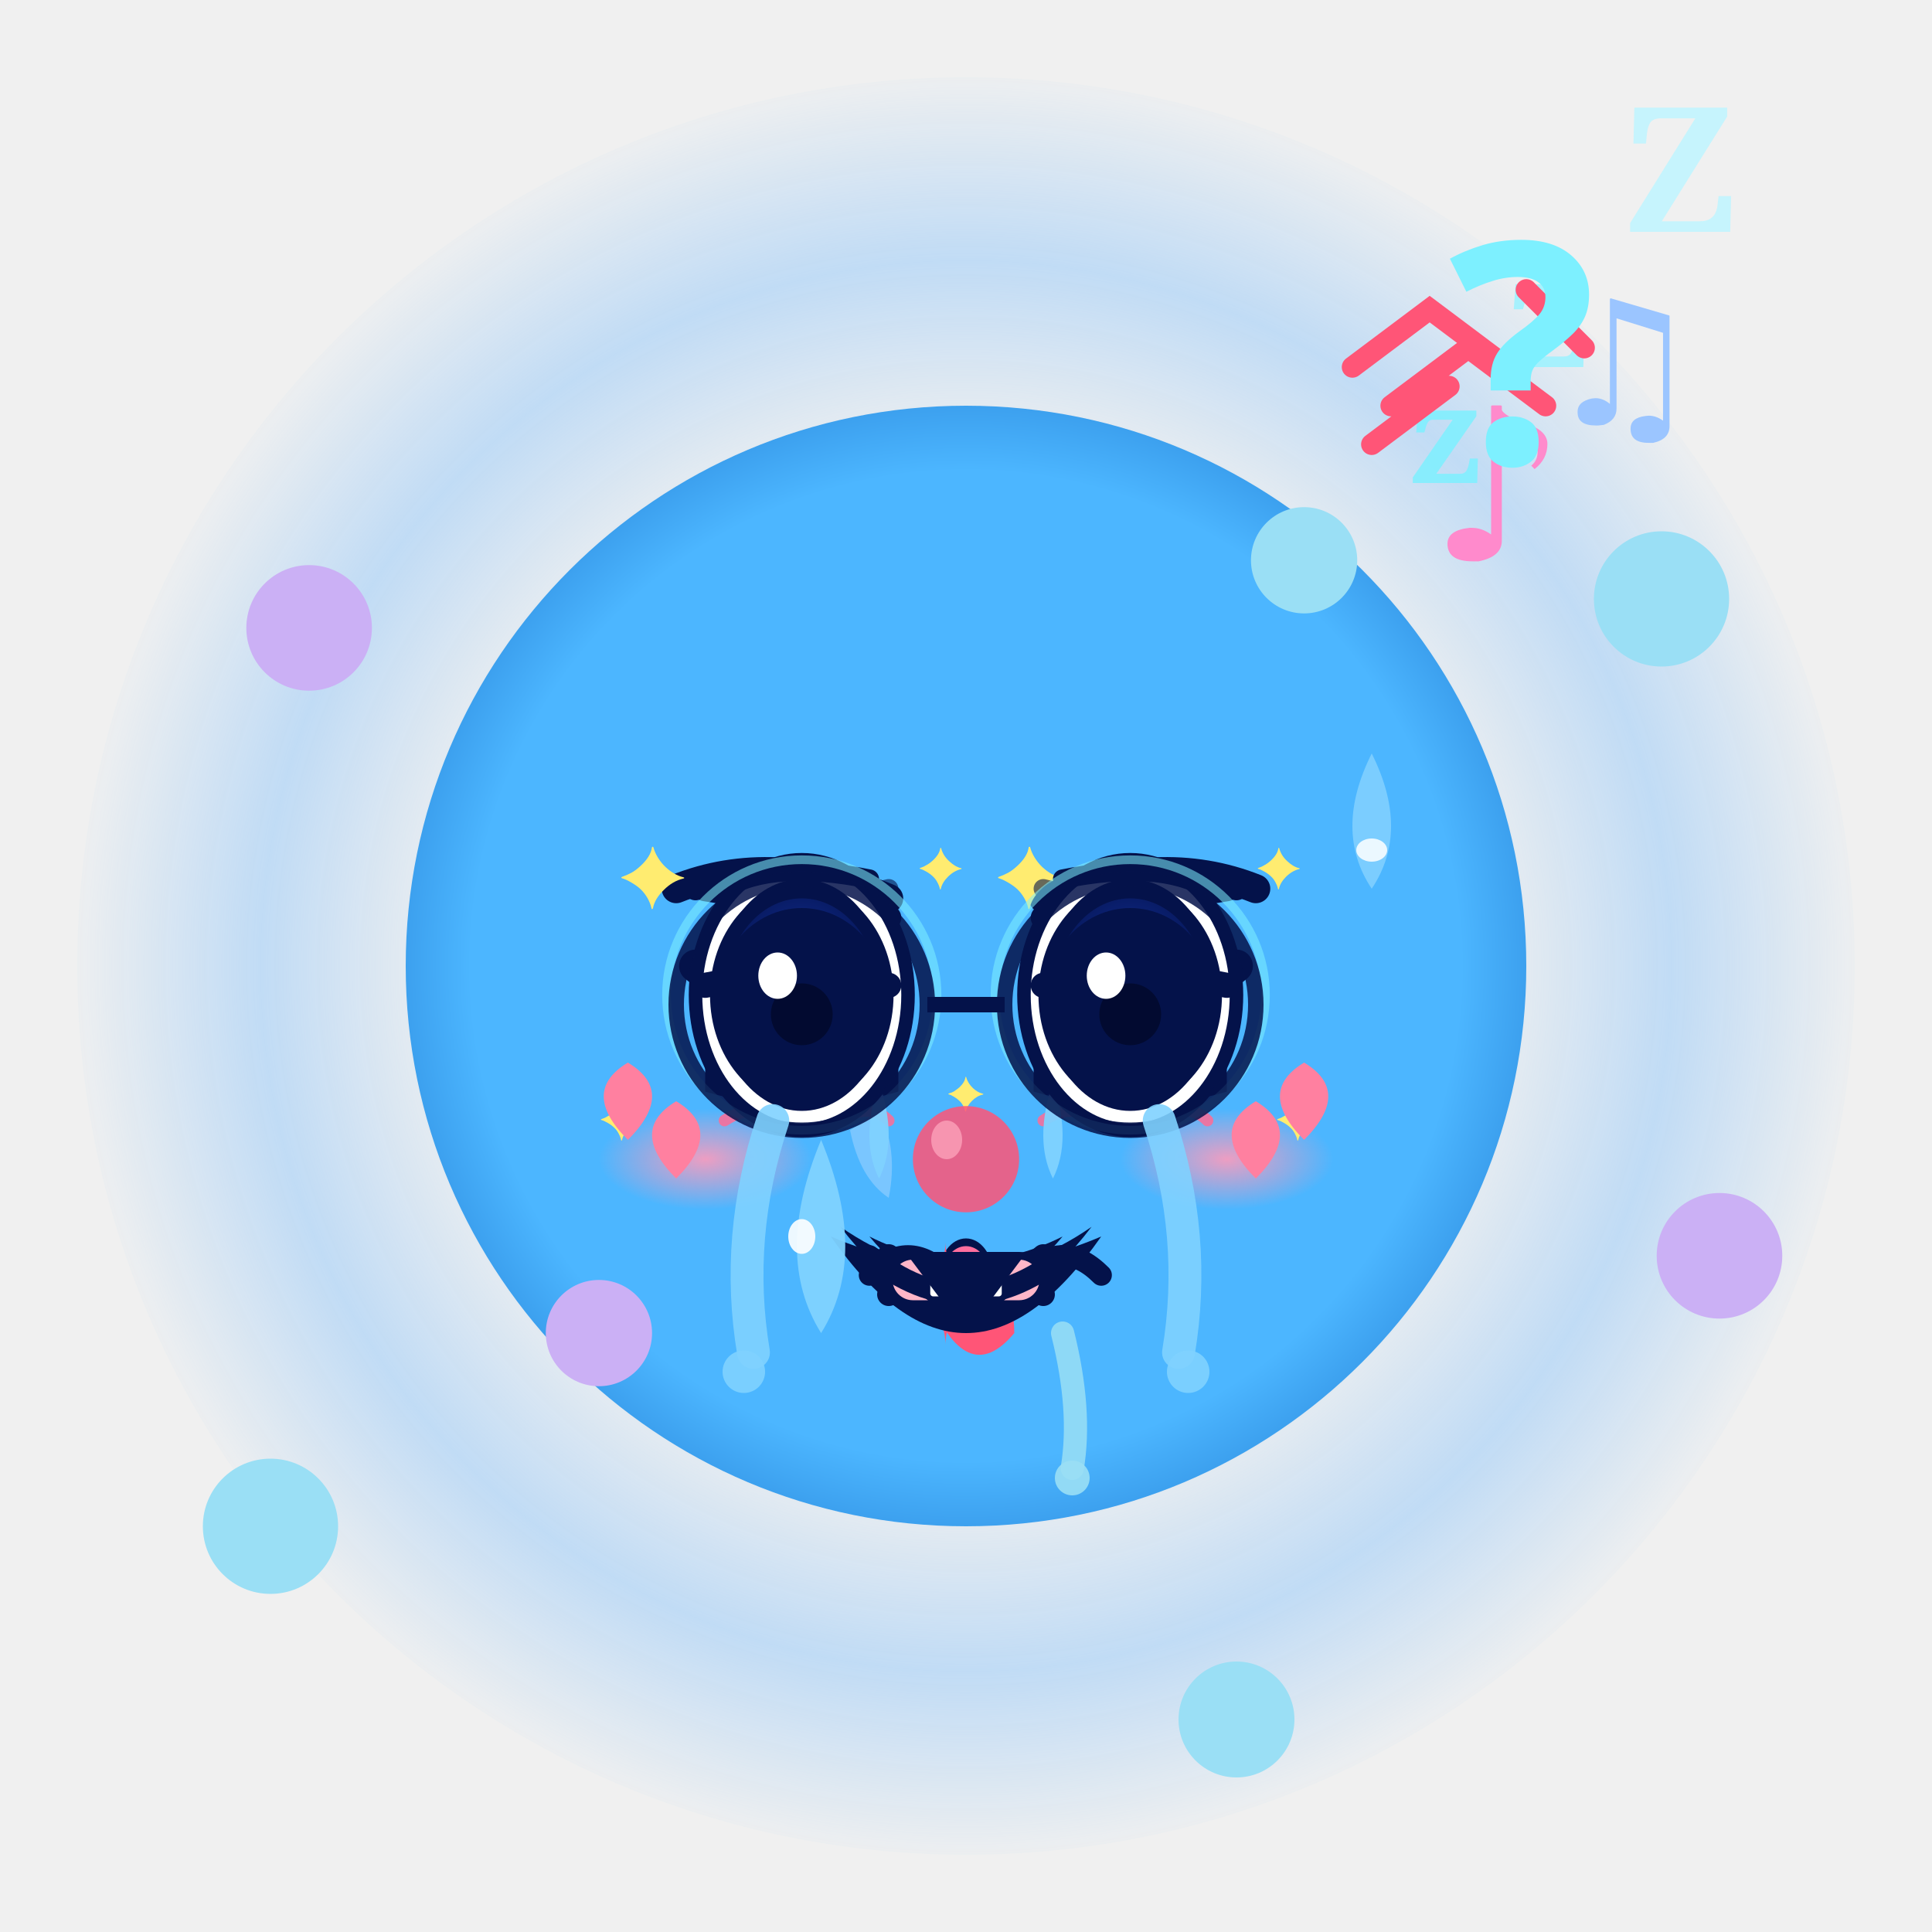
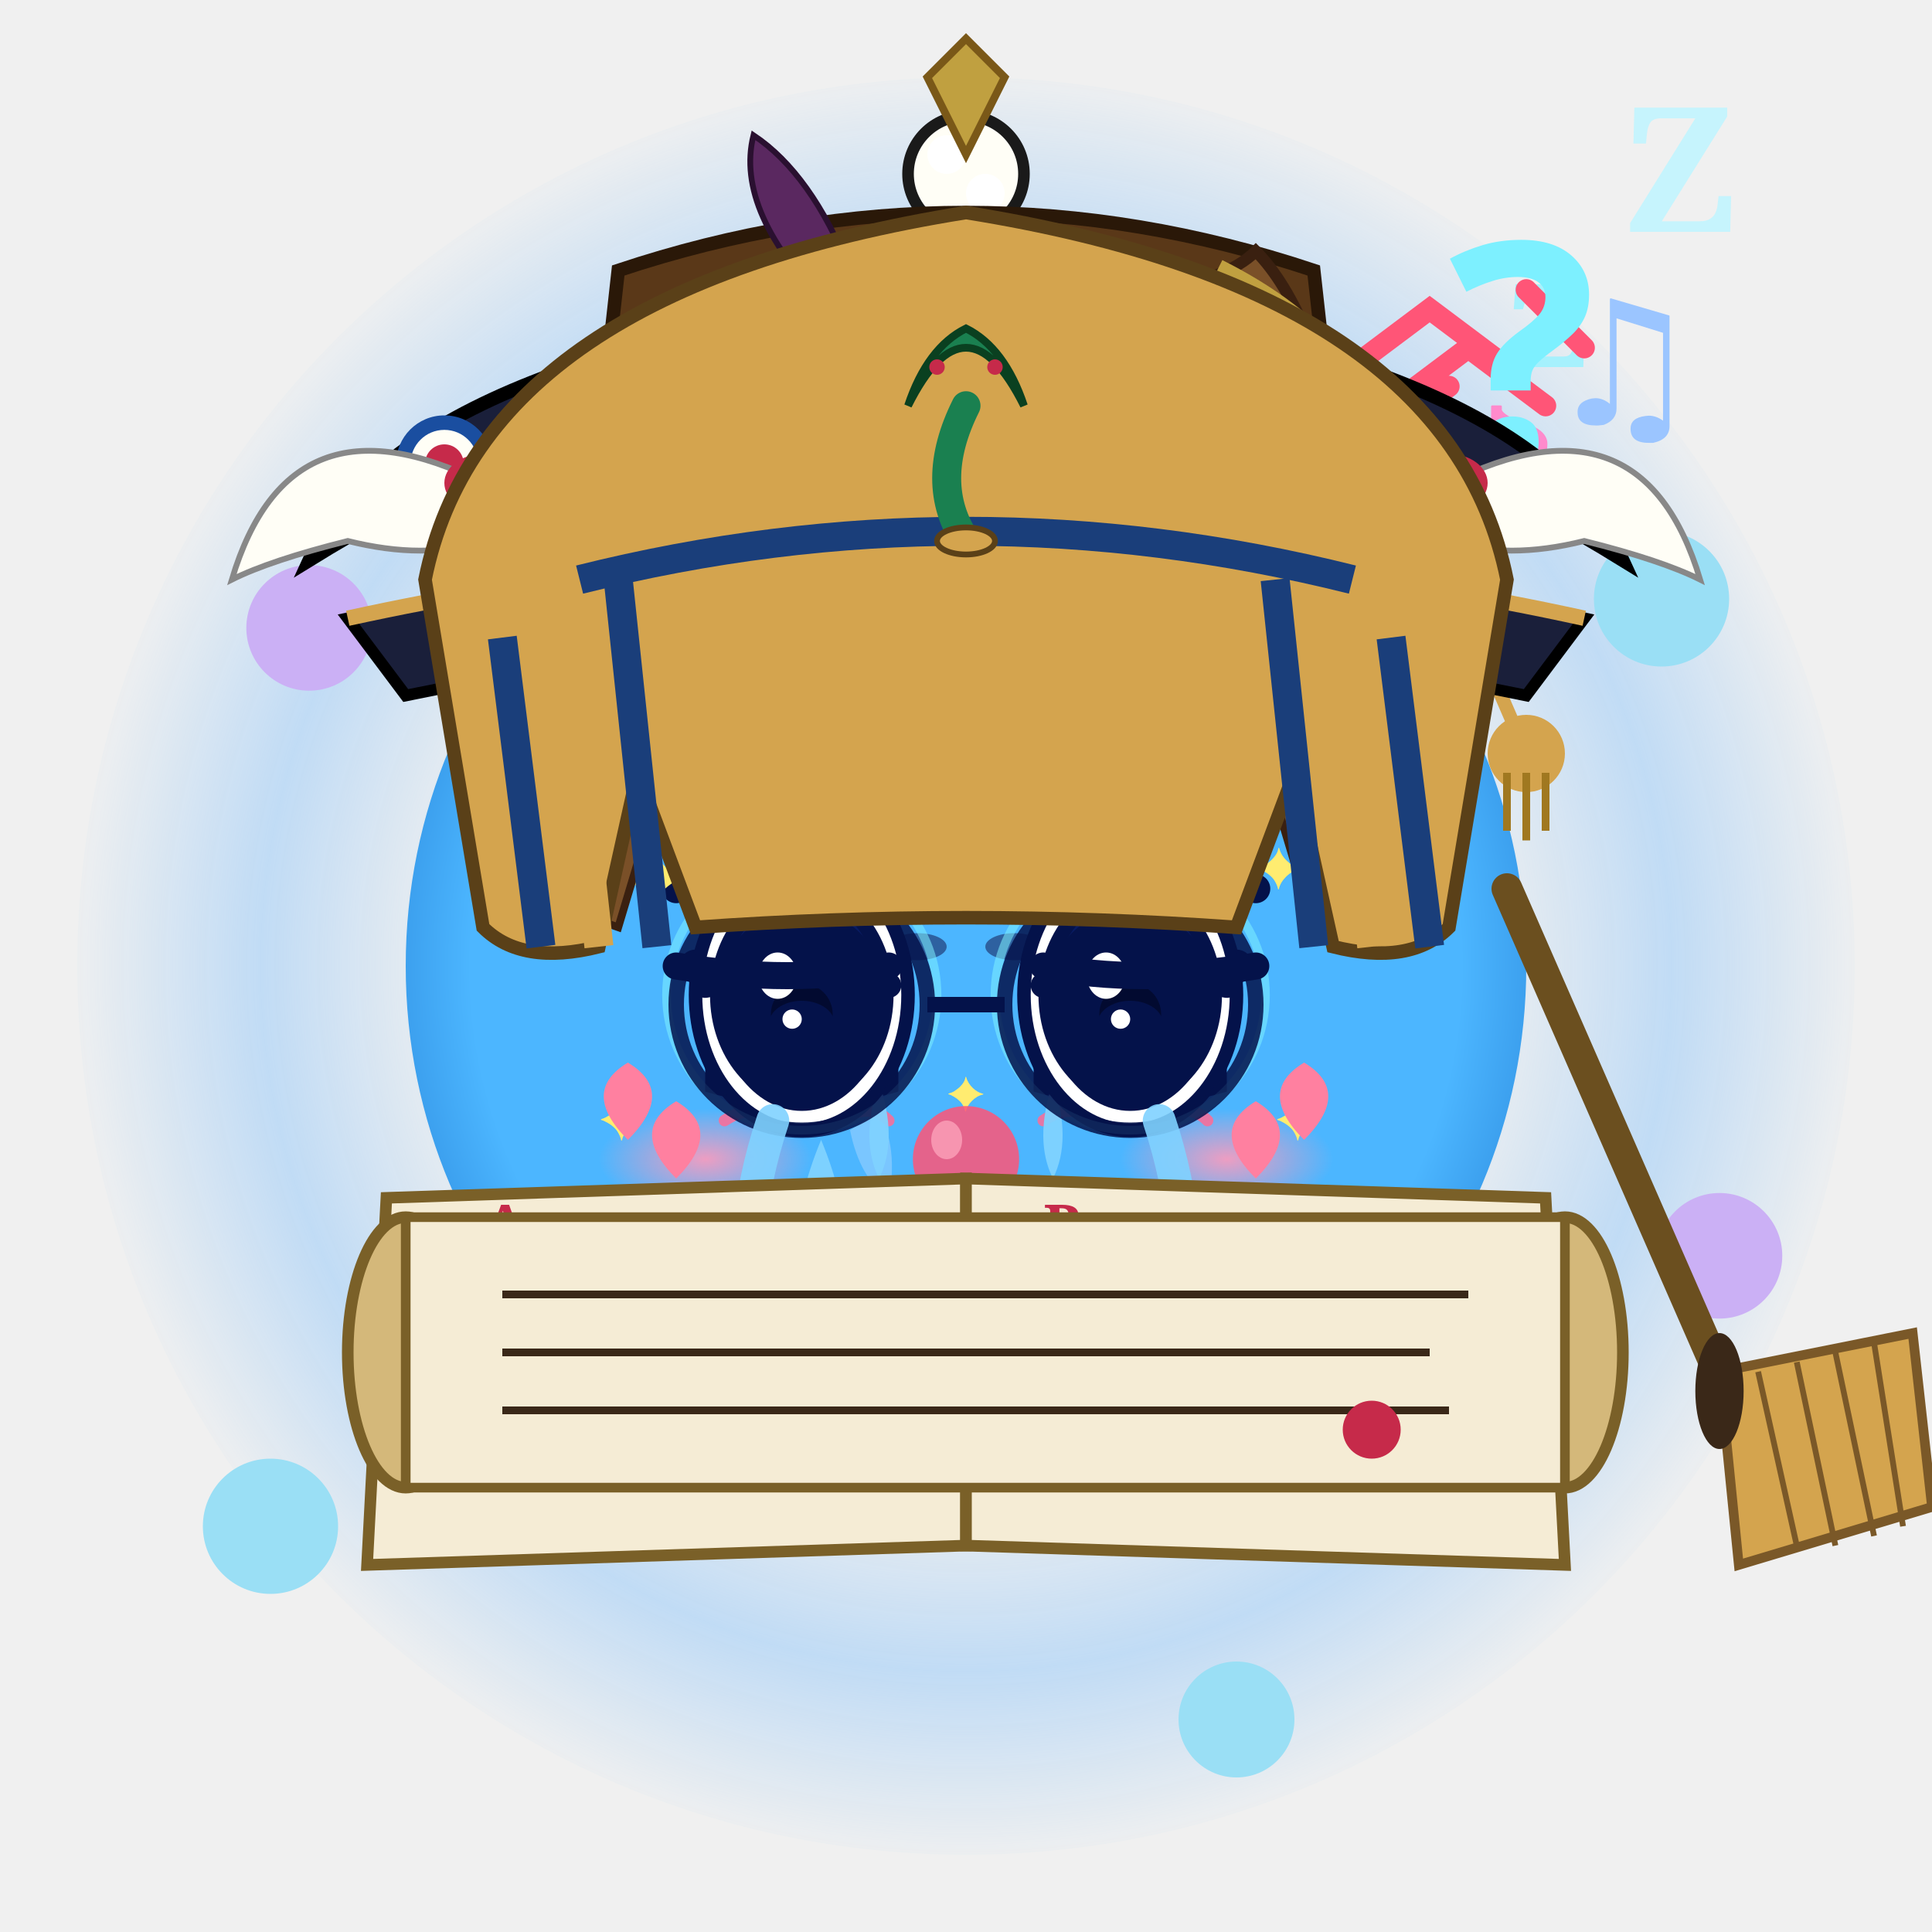
<svg xmlns="http://www.w3.org/2000/svg" id="clippy-svg" class="clippy-svg" viewBox="0 0 200 200" aria-hidden="true">
  <defs>
    <radialGradient id="orb-body" cx="0.5" cy="0.5" r="0.55">
      <stop offset="0%" stop-color="#4cb6ff" />
      <stop offset="80%" stop-color="#4cb6ff" />
      <stop offset="100%" stop-color="#2e8de0" />
    </radialGradient>
    <radialGradient id="orb-halo" cx="0.5" cy="0.5" r="0.5">
      <stop offset="55%" stop-color="#5cb0ff" stop-opacity="0" />
      <stop offset="78%" stop-color="#5cb0ff" stop-opacity="0.32" />
      <stop offset="100%" stop-color="#5cb0ff" stop-opacity="0" />
    </radialGradient>
    <radialGradient id="cheek-grad" cx="0.5" cy="0.5" r="0.5">
      <stop offset="0%" stop-color="#ff9bbb" stop-opacity="0.9" />
      <stop offset="100%" stop-color="#ff9bbb" stop-opacity="0" />
    </radialGradient>
    <radialGradient id="iris-grad" cx="0.5" cy="0.40" r="0.6">
      <stop offset="0%" stop-color="#3a5fc0" />
      <stop offset="60%" stop-color="#0a1f6e" />
      <stop offset="100%" stop-color="#04124a" />
    </radialGradient>
    <filter id="glow" x="-60%" y="-60%" width="220%" height="220%">
      <feGaussianBlur stdDeviation="1.6" result="b" />
      <feMerge>
        <feMergeNode in="b" />
        <feMergeNode in="SourceGraphic" />
      </feMerge>
    </filter>
    <symbol id="sym-heart" viewBox="0 0 20 18">
      <path d="M10 16 C 4 11, 0 7, 2 4 C 4 1, 8 1, 10 5 C 12 1, 16 1, 18 4 C 20 7, 16 11, 10 16 Z" fill="#ff4d8a" stroke="#c0205c" stroke-width="0.8" />
      <ellipse cx="6.5" cy="5.5" rx="1.5" ry="1.2" fill="#ffffff" opacity="0.85" />
    </symbol>
    <symbol id="sym-star" viewBox="0 0 22 22">
      <path d="M11 1 L13.5 8 L21 8 L15 12.5 L17 20 L11 15.5 L5 20 L7 12.5 L1 8 L8.5 8 Z" fill="#ffec70" stroke="#d4a44e" stroke-width="0.8" />
      <circle cx="11" cy="10" r="1.5" fill="#ffffff" opacity="0.9" />
    </symbol>
    <clipPath id="orb-clip">
      <circle cx="100" cy="100" r="58" />
    </clipPath>
  </defs>
  <g class="cl-floats">
    <circle class="cl-halo" cx="100" cy="100" r="92" fill="url(#orb-halo)" />
    <circle class="cl-body" cx="100" cy="100" r="58" fill="url(#orb-body)" />
+     <g class="cl-back-tuft">
+       <path d="M 78 84 Q 100 70 122 84 Q 100 78 78 84 Z" fill="#0a1840" opacity="0.55" />
+       <ellipse cx="95" cy="98" rx="3" ry="1.4" fill="#1a2860" opacity="0.6" />
+       <ellipse cx="105" cy="98" rx="3" ry="1.4" fill="#1a2860" opacity="0.6" />
+     </g>
    <g class="cl-face" clip-path="url(#orb-clip)">
      <ellipse class="cl-cheek cl-cheek-l" cx="73" cy="120" rx="11" ry="5.2" fill="url(#cheek-grad)" />
      <ellipse class="cl-cheek cl-cheek-r" cx="127" cy="120" rx="11" ry="5.2" fill="url(#cheek-grad)" />
      <g class="cl-eyes">
        <g class="cl-eyes-default">
          <ellipse cx="83" cy="103" rx="10" ry="13" fill="#04124a" />
          <ellipse cx="83" cy="103" rx="9" ry="12" fill="url(#iris-grad)" />
          <ellipse cx="83" cy="111" rx="6.5" ry="1.6" fill="#5a7fff" opacity="0.55" />
          <circle class="cl-pupil" cx="83" cy="105" r="3.5" fill="#020a30" />
          <ellipse class="cl-glint" cx="79.5" cy="98" rx="2.8" ry="3.5" fill="#ffffff" />
          <circle class="cl-glint" cx="85.8" cy="105" r="1.3" fill="#ffffff" opacity="0.95" />
          <circle class="cl-glint" cx="82" cy="112.5" r="0.9" fill="#ffffff" opacity="0.75" />
          <ellipse cx="117" cy="103" rx="10" ry="13" fill="#04124a" />
          <ellipse cx="117" cy="103" rx="9" ry="12" fill="url(#iris-grad)" />
          <ellipse cx="117" cy="111" rx="6.5" ry="1.6" fill="#5a7fff" opacity="0.55" />
          <circle class="cl-pupil" cx="117" cy="105" r="3.5" fill="#020a30" />
          <ellipse class="cl-glint" cx="113.5" cy="98" rx="2.8" ry="3.5" fill="#ffffff" />
          <circle class="cl-glint" cx="119.8" cy="105" r="1.3" fill="#ffffff" opacity="0.95" />
          <circle class="cl-glint" cx="116" cy="112.5" r="0.9" fill="#ffffff" opacity="0.75" />
        </g>
        <g class="cl-eyes-happy">
          <path d="M 73 106 Q 83 94 93 106" stroke="#04124a" stroke-width="2.8" fill="none" stroke-linecap="round" />
          <path d="M 107 106 Q 117 94 127 106" stroke="#04124a" stroke-width="2.8" fill="none" stroke-linecap="round" />
        </g>
        <g class="cl-eyes-shut">
          <path d="M 73 103 Q 83 109 93 103" stroke="#04124a" stroke-width="2.6" fill="none" stroke-linecap="round" />
          <path d="M 107 103 Q 117 109 127 103" stroke="#04124a" stroke-width="2.6" fill="none" stroke-linecap="round" />
        </g>
        <g class="cl-eyes-love">
          <use href="#sym-heart" x="73" y="93" width="20" height="18" />
          <use href="#sym-heart" x="107" y="93" width="20" height="18" />
        </g>
        <g class="cl-eyes-stars">
          <use href="#sym-star" x="72" y="92" width="22" height="22" />
          <use href="#sym-star" x="106" y="92" width="22" height="22" />
        </g>
        <g class="cl-eyes-dizzy">
          <path d="M 77 103 Q 77 96 84 96 Q 91 96 91 103 Q 91 109 85 109 Q 80 109 80 105 Q 80 102 83 102" fill="none" stroke="#04124a" stroke-width="1.6" stroke-linecap="round" />
          <path d="M 111 103 Q 111 96 118 96 Q 125 96 125 103 Q 125 109 119 109 Q 114 109 114 105 Q 114 102 117 102" fill="none" stroke="#04124a" stroke-width="1.6" stroke-linecap="round" />
        </g>
        <g class="cl-eyes-angry">
          <path d="M 70 92 Q 80 88 92 93" stroke="#04124a" stroke-width="3" fill="none" stroke-linecap="round" />
          <path d="M 130 92 Q 120 88 108 93" stroke="#04124a" stroke-width="3" fill="none" stroke-linecap="round" />
          <ellipse cx="83" cy="108" rx="6" ry="5" fill="#04124a" />
          <ellipse cx="117" cy="108" rx="6" ry="5" fill="#04124a" />
          <ellipse class="cl-glint" cx="81" cy="106" rx="1.6" ry="2" fill="#ffffff" />
          <ellipse class="cl-glint" cx="115" cy="106" rx="1.6" ry="2" fill="#ffffff" />
        </g>
        <g class="cl-eyes-sad">
          <ellipse cx="83" cy="106" rx="8.5" ry="9" fill="#04124a" />
          <ellipse cx="117" cy="106" rx="8.5" ry="9" fill="#04124a" />
          <circle cx="83" cy="110" r="2.5" fill="#020a30" />
          <circle cx="117" cy="110" r="2.5" fill="#020a30" />
          <circle cx="81.5" cy="108" r="1" fill="#ffffff" opacity="0.7" />
          <circle cx="115.5" cy="108" r="1" fill="#ffffff" opacity="0.7" />
          <path d="M 72 92 Q 78 90 90 94" stroke="#04124a" stroke-width="2.4" fill="none" stroke-linecap="round" />
          <path d="M 128 92 Q 122 90 110 94" stroke="#04124a" stroke-width="2.4" fill="none" stroke-linecap="round" />
          <path d="M 91 115 Q 93 119 92 124 Q 89 122 88 117 Z" fill="#7fc8ff" opacity="0.9" />
        </g>
        <g class="cl-eyes-sleepy">
          <path d="M 74 103 Q 83 113 92 103 L 92 105 L 74 105 Z" fill="#04124a" />
          <path d="M 108 103 Q 117 113 126 103 L 126 105 L 108 105 Z" fill="#04124a" />
          <ellipse cx="83" cy="108" rx="2.5" ry="1.5" fill="#020a30" />
          <ellipse cx="117" cy="108" rx="2.5" ry="1.5" fill="#020a30" />
          <path d="M 74 102 Q 83 99 92 102" stroke="#04124a" stroke-width="2.8" fill="none" stroke-linecap="round" />
          <path d="M 108 102 Q 117 99 126 102" stroke="#04124a" stroke-width="2.8" fill="none" stroke-linecap="round" />
        </g>
        <g class="cl-eyes-dots">
          <circle cx="83" cy="104" r="2.6" fill="#04124a" />
          <circle cx="117" cy="104" r="2.6" fill="#04124a" />
        </g>
        <g class="cl-eyes-x">
          <path d="M 75 96 L 91 110 M 91 96 L 75 110" stroke="#04124a" stroke-width="2.8" stroke-linecap="round" />
          <path d="M 109 96 L 125 110 M 125 96 L 109 110" stroke="#04124a" stroke-width="2.8" stroke-linecap="round" />
        </g>
        <g class="cl-eyes-wink-l">
          <path d="M 73 103 Q 83 109 93 103" stroke="#04124a" stroke-width="2.6" fill="none" stroke-linecap="round" />
          <ellipse cx="117" cy="103" rx="10" ry="13" fill="#04124a" />
          <ellipse cx="117" cy="103" rx="9" ry="12" fill="url(#iris-grad)" />
          <ellipse cx="117" cy="111" rx="6.5" ry="1.6" fill="#5a7fff" opacity="0.55" />
          <circle cx="117" cy="105" r="3.5" fill="#020a30" />
          <ellipse cx="113.5" cy="98" rx="2.8" ry="3.5" fill="#ffffff" />
          <circle cx="119.8" cy="105" r="1.3" fill="#ffffff" />
        </g>
        <g class="cl-eyes-wink-r">
          <ellipse cx="83" cy="103" rx="10" ry="13" fill="#04124a" />
          <ellipse cx="83" cy="103" rx="9" ry="12" fill="url(#iris-grad)" />
          <ellipse cx="83" cy="111" rx="6.5" ry="1.6" fill="#5a7fff" opacity="0.55" />
          <circle cx="83" cy="105" r="3.5" fill="#020a30" />
          <ellipse cx="79.5" cy="98" rx="2.8" ry="3.5" fill="#ffffff" />
          <circle cx="85.8" cy="105" r="1.3" fill="#ffffff" />
          <path d="M 107 103 Q 117 109 127 103" stroke="#04124a" stroke-width="2.6" fill="none" stroke-linecap="round" />
        </g>
        <g class="cl-eyes-suspicious">
          <path d="M 73 102 Q 83 105 93 102 L 93 113 Q 83 116 73 113 Z" fill="#04124a" />
          <path d="M 107 102 Q 117 105 127 102 L 127 113 Q 117 116 107 113 Z" fill="#04124a" />
          <circle cx="83" cy="108" r="2.6" fill="#020a30" />
          <circle cx="117" cy="108" r="2.6" fill="#020a30" />
          <circle cx="82" cy="107" r="1" fill="#ffffff" opacity="0.7" />
          <circle cx="116" cy="107" r="1" fill="#ffffff" opacity="0.7" />
        </g>
        <g class="cl-eyes-determined">
          <ellipse cx="83" cy="105" rx="9" ry="10.5" fill="#04124a" />
          <ellipse cx="117" cy="105" rx="9" ry="10.5" fill="#04124a" />
          <ellipse cx="83" cy="105" rx="7.5" ry="9" fill="url(#iris-grad)" />
          <ellipse cx="117" cy="105" rx="7.5" ry="9" fill="url(#iris-grad)" />
          <circle cx="83" cy="107" r="3.5" fill="#020a30" />
          <circle cx="117" cy="107" r="3.5" fill="#020a30" />
          <ellipse cx="80" cy="101" rx="2.4" ry="2.8" fill="#ffffff" />
          <ellipse cx="114" cy="101" rx="2.4" ry="2.8" fill="#ffffff" />
          <path d="M 73 92 L 92 95" stroke="#04124a" stroke-width="2.6" stroke-linecap="round" />
          <path d="M 127 92 L 108 95" stroke="#04124a" stroke-width="2.6" stroke-linecap="round" />
        </g>
        <g class="cl-eyes-sparkle">
          <text x="64" y="94" font-size="9" fill="#ffec70" font-family="serif">✦</text>
          <text x="95" y="92" font-size="6" fill="#ffec70" font-family="serif">✦</text>
          <text x="103" y="94" font-size="9" fill="#ffec70" font-family="serif">✦</text>
          <text x="130" y="92" font-size="6" fill="#ffec70" font-family="serif">✦</text>
          <text x="62" y="118" font-size="6" fill="#ffec70" font-family="serif">✦</text>
          <text x="132" y="118" font-size="6" fill="#ffec70" font-family="serif">✦</text>
          <text x="98" y="115" font-size="5" fill="#ffec70" font-family="serif">✦</text>
        </g>
        <g class="cl-eyes-embarrassed">
          <ellipse cx="83" cy="103" rx="9" ry="11" fill="#04124a" />
          <ellipse cx="117" cy="103" rx="9" ry="11" fill="#04124a" />
          <circle cx="86" cy="100" r="2.8" fill="#020a30" />
          <circle cx="120" cy="100" r="2.8" fill="#020a30" />
          <circle cx="85" cy="99" r="1" fill="#ffffff" />
          <circle cx="119" cy="99" r="1" fill="#ffffff" />
          <path d="M 75 116 Q 78 114 81 116 Q 84 118 87 116 Q 90 114 92 116" stroke="#ff6b95" stroke-width="1.2" fill="none" stroke-linecap="round" opacity="0.85" />
          <path d="M 108 116 Q 111 114 114 116 Q 117 118 120 116 Q 123 114 125 116" stroke="#ff6b95" stroke-width="1.2" fill="none" stroke-linecap="round" opacity="0.85" />
        </g>
        <g class="cl-eyes-tearful">
          <ellipse cx="83" cy="106" rx="8.5" ry="9" fill="#04124a" />
          <ellipse cx="117" cy="106" rx="8.5" ry="9" fill="#04124a" />
          <ellipse cx="80" cy="103" rx="2.6" ry="3" fill="#ffffff" />
          <ellipse cx="114" cy="103" rx="2.6" ry="3" fill="#ffffff" />
          <path d="M 91 112 Q 89 118 91 122 Q 93 118 91 112 Z" fill="#7fd2ff" opacity="0.95" />
          <path d="M 109 112 Q 111 118 109 122 Q 107 118 109 112 Z" fill="#7fd2ff" opacity="0.95" />
        </g>
        <g class="cl-eyes-up">
          <ellipse cx="83" cy="103" rx="9" ry="12" fill="#ffffff" />
          <ellipse cx="117" cy="103" rx="9" ry="12" fill="#ffffff" />
          <ellipse cx="83" cy="96" rx="5.5" ry="6" fill="#04124a" />
          <ellipse cx="117" cy="96" rx="5.5" ry="6" fill="#04124a" />
          <circle cx="81.5" cy="94" r="1.5" fill="#ffffff" />
          <circle cx="115.5" cy="94" r="1.5" fill="#ffffff" />
        </g>
        <g class="cl-eyes-down">
          <ellipse cx="83" cy="103" rx="9" ry="12" fill="#ffffff" />
          <ellipse cx="117" cy="103" rx="9" ry="12" fill="#ffffff" />
          <ellipse cx="83" cy="110" rx="5.5" ry="6" fill="#04124a" />
          <ellipse cx="117" cy="110" rx="5.5" ry="6" fill="#04124a" />
          <circle cx="81.5" cy="108" r="1.2" fill="#ffffff" opacity="0.85" />
          <circle cx="115.5" cy="108" r="1.2" fill="#ffffff" opacity="0.85" />
          <path d="M 73 92 Q 80 95 92 92" stroke="#04124a" stroke-width="2" fill="none" stroke-linecap="round" opacity="0.6" />
          <path d="M 127 92 Q 120 95 108 92" stroke="#04124a" stroke-width="2" fill="none" stroke-linecap="round" opacity="0.6" />
        </g>
        <g class="cl-eyes-squint">
          <path d="M 72 100 L 82 108 L 92 100" stroke="#04124a" stroke-width="3.4" fill="none" stroke-linecap="round" stroke-linejoin="round" />
          <path d="M 108 100 L 118 108 L 128 100" stroke="#04124a" stroke-width="3.4" fill="none" stroke-linecap="round" stroke-linejoin="round" />
        </g>
        <g class="cl-eyes-wide-shock">
          <ellipse cx="83" cy="103" rx="11" ry="14" fill="#ffffff" stroke="#04124a" stroke-width="1.4" />
          <ellipse cx="117" cy="103" rx="11" ry="14" fill="#ffffff" stroke="#04124a" stroke-width="1.4" />
          <circle cx="83" cy="103" r="3.5" fill="#04124a" />
          <circle cx="117" cy="103" r="3.5" fill="#04124a" />
          <circle cx="84.8" cy="101" r="1.1" fill="#ffffff" />
          <circle cx="118.8" cy="101" r="1.1" fill="#ffffff" />
        </g>
        <g class="cl-eyes-glance">
          <ellipse cx="83" cy="103" rx="9" ry="12" fill="#04124a" />
          <ellipse cx="117" cy="103" rx="9" ry="12" fill="#04124a" />
          <ellipse cx="86" cy="108" rx="3" ry="3.5" fill="#020a30" />
          <ellipse cx="120" cy="108" rx="3" ry="3.5" fill="#020a30" />
          <ellipse cx="85" cy="107" rx="1.4" ry="1.8" fill="#ffffff" />
          <ellipse cx="119" cy="107" rx="1.4" ry="1.8" fill="#ffffff" />
        </g>
        <g class="cl-eyes-disgusted">
          <path d="M 73 102 Q 83 100 92 102" stroke="#04124a" stroke-width="2.6" fill="none" stroke-linecap="round" />
          <path d="M 108 102 Q 117 100 127 102" stroke="#04124a" stroke-width="2.6" fill="none" stroke-linecap="round" />
          <ellipse cx="83" cy="106" rx="3" ry="2.2" fill="#04124a" />
          <ellipse cx="117" cy="106" rx="3" ry="2.2" fill="#04124a" />
          <path d="M 75 92 Q 80 89 90 91" stroke="#04124a" stroke-width="2" fill="none" stroke-linecap="round" />
          <path d="M 125 92 Q 120 89 110 91" stroke="#04124a" stroke-width="2" fill="none" stroke-linecap="round" />
        </g>
        <g class="cl-eyes-genius">
          <ellipse cx="83" cy="103" rx="9.5" ry="11.5" fill="#04124a" />
          <ellipse cx="117" cy="103" rx="9.5" ry="11.5" fill="#04124a" />
          <ellipse cx="83" cy="103" rx="8" ry="10" fill="url(#iris-grad)" />
          <ellipse cx="117" cy="103" rx="8" ry="10" fill="url(#iris-grad)" />
          <circle cx="83" cy="105" r="3.5" fill="#020a30" />
          <circle cx="117" cy="105" r="3.5" fill="#020a30" />
          <ellipse cx="80" cy="99" rx="2.4" ry="3" fill="#ffffff" />
          <ellipse cx="114" cy="99" rx="2.4" ry="3" fill="#ffffff" />
          <circle cx="83" cy="103" r="14" fill="none" stroke="#7df0ff" stroke-width="0.9" opacity="0.55" />
          <circle cx="117" cy="103" r="14" fill="none" stroke="#7df0ff" stroke-width="0.9" opacity="0.55" />
        </g>
        <g class="cl-eyes-studious">
          <ellipse cx="83" cy="104" rx="9" ry="10" fill="#04124a" />
          <ellipse cx="117" cy="104" rx="9" ry="10" fill="#04124a" />
          <circle cx="83" cy="105" r="3.2" fill="#020a30" />
          <circle cx="117" cy="105" r="3.2" fill="#020a30" />
          <ellipse cx="80.5" cy="101" rx="2" ry="2.4" fill="#ffffff" />
          <ellipse cx="114.5" cy="101" rx="2" ry="2.4" fill="#ffffff" />
          <circle cx="83" cy="104" r="13" fill="none" stroke="#04124a" stroke-width="1.6" opacity="0.85" />
          <circle cx="117" cy="104" r="13" fill="none" stroke="#04124a" stroke-width="1.6" opacity="0.85" />
          <line x1="96" y1="104" x2="104" y2="104" stroke="#04124a" stroke-width="1.6" />
        </g>
+         <g class="cl-eyes-condescend">
+           <path d="M 70 100 Q 82 102 92 100" stroke="#04124a" stroke-width="2.8" fill="none" stroke-linecap="round" />
+           <path d="M 108 100 Q 118 102 130 100" stroke="#04124a" stroke-width="2.8" fill="none" stroke-linecap="round" />
+           <ellipse cx="83" cy="106" rx="3.4" ry="2.4" fill="#04124a" />
+           <ellipse cx="117" cy="106" rx="3.4" ry="2.4" fill="#04124a" />
+           <circle cx="82" cy="105.5" r="1" fill="#ffffff" />
+           <circle cx="116" cy="105.5" r="1" fill="#ffffff" />
+           <path d="M 86 89 Q 92 92 96 91" stroke="#04124a" stroke-width="2" fill="none" stroke-linecap="round" />
+           <path d="M 114 89 Q 108 92 104 91" stroke="#04124a" stroke-width="2" fill="none" stroke-linecap="round" />
+         </g>
      </g>
      <g class="cl-mouth">
        <path class="cl-mouth-smile" d="M 92 130 Q 100 137 108 130" stroke="#04124a" stroke-width="2.4" fill="none" stroke-linecap="round" />
        <g class="cl-mouth-bigsmile">
          <path d="M 87 127 Q 100 144 113 127 Q 100 136 87 127 Z" fill="#04124a" />
          <path d="M 91 131 Q 100 139 109 131" fill="#ff6e9e" opacity="0.7" />
        </g>
        <g class="cl-mouth-tongue">
          <path d="M 90 128 Q 100 140 110 128 Q 100 133 90 128 Z" fill="#04124a" />
          <path d="M 96 134 Q 100 144 105 138 Q 105 132 100 132 Q 96 132 96 134 Z" fill="#ff5577" />
        </g>
        <ellipse class="cl-mouth-o" cx="100" cy="132" rx="2.8" ry="3.8" fill="#04124a" />
        <path class="cl-mouth-wavy" d="M 90 132 Q 94 128 98 132 Q 102 136 106 132 Q 110 128 114 132" stroke="#04124a" stroke-width="2.2" fill="none" stroke-linecap="round" />
        <g class="cl-mouth-fangs">
          <path d="M 93 134 Q 100 130 107 134" stroke="#04124a" stroke-width="2.4" fill="none" stroke-linecap="round" />
        </g>
        <line class="cl-mouth-flat" x1="92" y1="132" x2="108" y2="132" stroke="#04124a" stroke-width="2.4" stroke-linecap="round" />
        <path class="cl-mouth-frown" d="M 92 134 Q 100 128 108 134" stroke="#04124a" stroke-width="2.4" fill="none" stroke-linecap="round" />
        <path class="cl-mouth-cat" d="M 92 130 Q 96 134 100 130 Q 104 134 108 130" stroke="#04124a" stroke-width="2.2" fill="none" stroke-linecap="round" />
        <ellipse class="cl-mouth-kiss" cx="100" cy="132" rx="3.2" ry="2.4" fill="#ff5577" />
        <ellipse class="cl-mouth-pout" cx="100" cy="132" rx="2.4" ry="3" fill="#ff6e9e" />
        <text class="cl-mouth-star" x="92" y="139" font-family="sans-serif" font-size="14" font-weight="800" fill="#ff5577">✦</text>
        <path class="cl-mouth-laugh" d="M 86 128 Q 100 148 114 128 Q 100 134 86 128 Z" fill="#04124a" />
        <rect class="cl-mouth-tape" x="92" y="130" width="16" height="5" rx="2.5" fill="#ffb6c8" stroke="#04124a" stroke-width="0.8" />
        <g class="cl-mouth-bunny">
          <path d="M 90 130 Q 100 138 110 130" stroke="#04124a" stroke-width="2.2" fill="none" stroke-linecap="round" />
          <rect x="96" y="130" width="3.5" height="4.5" rx="0.6" fill="#ffffff" stroke="#04124a" stroke-width="0.6" />
          <rect x="100.5" y="130" width="3.5" height="4.5" rx="0.6" fill="#ffffff" stroke="#04124a" stroke-width="0.6" />
        </g>
        <path class="cl-mouth-triangle" d="M 94 130 L 100 138 L 106 130 Z" fill="#04124a" />
      </g>
    </g>
    <g class="cl-zzz">
      <text x="146" y="50" font-family="serif" font-size="14" font-weight="700" fill="#7df0ff" opacity="0.85">z</text>
      <text x="156" y="38" font-family="serif" font-size="16" font-weight="700" fill="#9bf2ff" opacity="0.85">z</text>
      <text x="168" y="24" font-family="serif" font-size="18" font-weight="700" fill="#bef5ff" opacity="0.85">Z</text>
    </g>
    <g class="cl-nodes">
      <circle class="cl-node cl-node-1" cx="172" cy="62" r="7" fill="#9adff5" />
      <circle class="cl-node cl-node-2" cx="178" cy="130" r="6.5" fill="#cbb0f5" />
      <circle class="cl-node cl-node-3" cx="128" cy="178" r="6" fill="#9adff5" />
      <circle class="cl-node cl-node-4" cx="28" cy="158" r="7" fill="#9adff5" />
      <circle class="cl-node cl-node-5" cx="32" cy="65" r="6.5" fill="#cbb0f5" />
      <circle class="cl-node cl-node-6" cx="135" cy="58" r="5.5" fill="#9adff5" />
      <circle class="cl-node cl-node-7" cx="62" cy="138" r="5.5" fill="#cbb0f5" />
    </g>
  </g>
  <g class="cl-sweat">
    <path d="M 142 78 Q 138 86 142 92 Q 146 86 142 78 Z" fill="#7fcfff" opacity="0.92" />
    <ellipse cx="142" cy="88" rx="1.6" ry="1.2" fill="#ffffff" opacity="0.85" />
  </g>
  <g class="cl-music">
    <text x="148" y="58" font-family="serif" font-size="22" font-weight="700" fill="#ff8acc">♪</text>
    <text x="160" y="44" font-family="serif" font-size="18" font-weight="700" fill="#9bc5ff">♫</text>
  </g>
  <g class="cl-anger-pop">
    <path d="M 140 38 L 148 32 L 156 38 M 144 42 L 152 36 L 160 42 M 142 46 L 150 40 M 158 30 L 164 36" stroke="#ff5577" stroke-width="2.2" fill="none" stroke-linecap="round" />
  </g>
  <g class="cl-question">
    <text x="150" y="48" font-family="sans-serif" font-size="32" font-weight="800" fill="#7df0ff">?</text>
  </g>
  <g class="cl-tear">
    <path d="M 85 118 Q 80 130 85 138 Q 90 130 85 118 Z" fill="#7fd2ff" opacity="0.95" />
    <ellipse cx="83" cy="128" rx="1.4" ry="1.8" fill="#ffffff" opacity="0.9" />
  </g>
  <g class="cl-tears-stream">
    <path d="M 80 116 Q 76 128 78 140" stroke="#7fd2ff" stroke-width="3.4" fill="none" stroke-linecap="round" opacity="0.9" />
    <path d="M 120 116 Q 124 128 122 140" stroke="#7fd2ff" stroke-width="3.4" fill="none" stroke-linecap="round" opacity="0.9" />
    <circle cx="77" cy="142" r="2.2" fill="#7fd2ff" opacity="0.9" />
    <circle cx="123" cy="142" r="2.2" fill="#7fd2ff" opacity="0.9" />
  </g>
  <g class="cl-drool">
    <path d="M 110 138 Q 112 146 111 152" stroke="#9adff5" stroke-width="2.4" fill="none" stroke-linecap="round" opacity="0.85" />
    <circle cx="111" cy="153" r="1.8" fill="#9adff5" opacity="0.9" />
  </g>
  <g class="cl-red-nose">
    <circle cx="100" cy="120" r="5.5" fill="#ff5577" opacity="0.85" />
    <ellipse cx="98" cy="118" rx="1.6" ry="2" fill="#ffaac0" opacity="0.7" />
  </g>
  <g class="cl-heart-blush">
    <path d="M 65 118 Q 60 113 65 110 Q 70 113 65 118 Z" fill="#ff80a0" />
    <path d="M 70 122 Q 65 117 70 114 Q 75 117 70 122 Z" fill="#ff80a0" />
    <path d="M 135 118 Q 140 113 135 110 Q 130 113 135 118 Z" fill="#ff80a0" />
    <path d="M 130 122 Q 135 117 130 114 Q 125 117 130 122 Z" fill="#ff80a0" />
  </g>
+   <g class="cl-costume-laurel">
+     <path d="M 56 62 Q 50 50 58 42 Q 64 48 62 58 Z" fill="#4a7c3a" stroke="#2d5020" stroke-width="0.8" />
+     <path d="M 68 50 Q 64 38 72 32 Q 78 40 74 50 Z" fill="#588a45" stroke="#2d5020" stroke-width="0.8" />
+     <path d="M 82 42 Q 80 30 90 26 Q 94 36 88 44 Z" fill="#4a7c3a" stroke="#2d5020" stroke-width="0.8" />
+     <path d="M 118 42 Q 120 30 110 26 Q 106 36 112 44 Z" fill="#4a7c3a" stroke="#2d5020" stroke-width="0.8" />
+     <path d="M 132 50 Q 136 38 128 32 Q 122 40 126 50 Z" fill="#588a45" stroke="#2d5020" stroke-width="0.8" />
+     <path d="M 144 62 Q 150 50 142 42 Q 136 48 138 58 Z" fill="#4a7c3a" stroke="#2d5020" stroke-width="0.8" />
+     <circle cx="76" cy="42" r="2" fill="#d4a44e" />
+     <circle cx="100" cy="32" r="2.5" fill="#d4a44e" />
+     <circle cx="124" cy="42" r="2" fill="#d4a44e" />
+   </g>
+   <g class="cl-costume-helmet">
+     <path d="M 50 70 Q 50 36 100 30 Q 150 36 150 70 L 144 76 Q 100 60 56 76 Z" fill="#a87832" stroke="#5a4018" stroke-width="1.2" />
+     <rect x="56" y="70" width="88" height="8" fill="#7a5818" stroke="#5a4018" stroke-width="0.8" />
+     <path d="M 92 30 Q 100 12 108 30 L 106 36 Q 100 26 94 36 Z" fill="#c62a4a" stroke="#7a1828" stroke-width="0.8" />
+     <path d="M 90 26 L 110 26" stroke="#c62a4a" stroke-width="3" />
+     <path d="M 54 70 Q 50 86 60 90 L 64 76 Z" fill="#a87832" stroke="#5a4018" stroke-width="0.8" />
+     <path d="M 146 70 Q 150 86 140 90 L 136 76 Z" fill="#a87832" stroke="#5a4018" stroke-width="0.8" />
+     <circle cx="64" cy="74" r="1.5" fill="#5a4018" />
+     <circle cx="100" cy="68" r="1.5" fill="#5a4018" />
+     <circle cx="136" cy="74" r="1.5" fill="#5a4018" />
+   </g>
+   <g class="cl-costume-party-hat">
+     <path d="M 80 60 L 100 18 L 120 60 Z" fill="#ff5577" stroke="#1a1a1a" stroke-width="1.4" />
+     <path d="M 85 50 L 92 46 L 99 50 L 106 46 L 113 50 L 115 54 L 109 56 L 102 52 L 95 56 L 88 52 L 86 56 Z" fill="#ffd870" opacity="0.95" />
+     <circle cx="100" cy="18" r="6" fill="#fffef6" stroke="#1a1a1a" stroke-width="1.2" />
+     <circle cx="98" cy="16" r="2" fill="#ffffff" />
+     <circle cx="102" cy="20" r="2" fill="#ffffff" />
+     <rect x="80" y="56" width="40" height="4" fill="#7df0ff" stroke="#1a1a1a" stroke-width="0.6" />
+   </g>
+   <g class="cl-costume-scholar-cap">
+     <rect x="62" y="55" width="76" height="8" fill="#1a1530" stroke="#000" stroke-width="0.8" />
+     <polygon points="55,55 100,40 145,55 100,60" fill="#1a1530" stroke="#000" stroke-width="1.2" />
+     <line x1="145" y1="48" x2="158" y2="78" stroke="#d4a44e" stroke-width="1.4" />
+     <circle cx="158" cy="78" r="4" fill="#d4a44e" />
+     <path d="M 156 80 L 156 86 M 158 80 L 158 87 M 160 80 L 160 86" stroke="#a07820" stroke-width="0.8" />
+   </g>
+   <g class="cl-prop-broom">
+     <line x1="156" y1="92" x2="184" y2="156" stroke="#6b4f1f" stroke-width="3.2" stroke-linecap="round" />
+     <path d="M 178 142 L 198 138 L 200 156 L 180 162 Z" fill="#d4a44e" stroke="#7a5828" stroke-width="1" />
+     <line x1="182" y1="142" x2="186" y2="160" stroke="#7a5828" stroke-width="0.6" />
+     <line x1="186" y1="141" x2="190" y2="160" stroke="#7a5828" stroke-width="0.6" />
+     <line x1="190" y1="140" x2="194" y2="159" stroke="#7a5828" stroke-width="0.6" />
+     <line x1="194" y1="139" x2="197" y2="158" stroke="#7a5828" stroke-width="0.6" />
+     <ellipse cx="178" cy="144" rx="2.5" ry="6" fill="#3a2818" />
+   </g>
+   <g class="cl-prop-book">
+     <path d="M 40 124 L 100 122 L 100 160 L 38 162 Z" fill="#f5ecd5" stroke="#7a6028" stroke-width="1.2" />
+     <path d="M 100 122 L 160 124 L 162 162 L 100 160 Z" fill="#f5ecd5" stroke="#7a6028" stroke-width="1.2" />
+     <line x1="100" y1="122" x2="100" y2="160" stroke="#7a6028" stroke-width="1" />
+     <line x1="48" y1="132" x2="92" y2="131" stroke="#3a2818" stroke-width="0.9" />
+     <line x1="48" y1="138" x2="88" y2="137" stroke="#3a2818" stroke-width="0.9" />
+     <line x1="48" y1="144" x2="90" y2="143" stroke="#3a2818" stroke-width="0.9" />
+     <line x1="48" y1="150" x2="84" y2="149" stroke="#3a2818" stroke-width="0.9" />
+     <line x1="108" y1="132" x2="154" y2="133" stroke="#3a2818" stroke-width="0.9" />
+     <line x1="108" y1="138" x2="152" y2="139" stroke="#3a2818" stroke-width="0.9" />
+     <line x1="108" y1="144" x2="150" y2="145" stroke="#3a2818" stroke-width="0.9" />
+     <line x1="108" y1="150" x2="148" y2="151" stroke="#3a2818" stroke-width="0.9" />
+     <text x="50" y="129" font-family="serif" font-size="6" fill="#c62a4a" font-weight="bold">A</text>
+     <text x="108" y="129" font-family="serif" font-size="6" fill="#c62a4a" font-weight="bold">B</text>
+   </g>
+   <g class="cl-prop-scroll">
+     <ellipse cx="42" cy="140" rx="6" ry="14" fill="#d4b87a" stroke="#7a6028" stroke-width="1.2" />
+     <ellipse cx="162" cy="140" rx="6" ry="14" fill="#d4b87a" stroke="#7a6028" stroke-width="1.2" />
+     <rect x="42" y="126" width="120" height="28" fill="#f5ecd5" stroke="#7a6028" stroke-width="1" />
+     <line x1="52" y1="134" x2="152" y2="134" stroke="#3a2818" stroke-width="0.8" />
+     <line x1="52" y1="140" x2="148" y2="140" stroke="#3a2818" stroke-width="0.8" />
+     <line x1="52" y1="146" x2="150" y2="146" stroke="#3a2818" stroke-width="0.8" />
+     <circle cx="142" cy="148" r="3" fill="#c62a4a" />
+   </g>
+   <g class="cl-costume-bicorne">
+     <path d="M 36 64 Q 100 50 164 64 L 158 72 Q 100 60 42 72 Z" fill="#1a1f3a" stroke="#000" stroke-width="1.2" />
+     <path d="M 32 58 Q 100 16 168 58 Q 158 36 100 30 Q 42 36 32 58 Z" fill="#1a1f3a" stroke="#000" stroke-width="1.4" />
+     <path d="M 40 56 Q 100 24 160 56 Q 154 42 100 38 Q 46 42 40 56 Z" fill="#2a3050" opacity="0.6" />
+     <path d="M 36 64 Q 100 50 164 64" stroke="#d4a44e" stroke-width="1.6" fill="none" />
+     <circle cx="46" cy="48" r="5" fill="#1a4ea0" />
+     <circle cx="46" cy="48" r="3.5" fill="#fffef6" />
+     <circle cx="46" cy="48" r="2" fill="#c62a4a" />
+   </g>
+   <g class="cl-costume-mongol">
+     <path d="M 60 64 L 64 28 Q 100 16 136 28 L 140 64 Z" fill="#5a3818" stroke="#2a1808" stroke-width="1.4" />
+     <path d="M 100 16 L 96 8 L 100 4 L 104 8 Z" fill="#c0a040" stroke="#7a5818" stroke-width="0.8" />
+     <path d="M 56 60 Q 100 78 144 60 L 142 70 Q 100 86 58 70 Z" fill="#fffef6" stroke="#888" stroke-width="0.6" />
+     <line x1="62" y1="64" x2="64" y2="74" stroke="#aaa" stroke-width="0.8" />
+     <line x1="78" y1="68" x2="80" y2="78" stroke="#aaa" stroke-width="0.8" />
+     <line x1="100" y1="70" x2="100" y2="80" stroke="#aaa" stroke-width="0.8" />
+     <line x1="120" y1="68" x2="118" y2="78" stroke="#aaa" stroke-width="0.8" />
+     <line x1="138" y1="64" x2="134" y2="74" stroke="#aaa" stroke-width="0.8" />
+     <circle cx="100" cy="46" r="6" fill="#d4a44e" stroke="#7a5818" stroke-width="1" />
+     <circle cx="100" cy="46" r="2.5" fill="#2a1808" />
+   </g>
+   <g class="cl-costume-macedonian">
+     <path d="M 52 70 Q 50 32 100 26 Q 150 32 148 70 L 142 76 Q 100 60 58 76 Z" fill="#c0a040" stroke="#5a4018" stroke-width="1.2" />
+     <line x1="100" y1="26" x2="100" y2="64" stroke="#7a5818" stroke-width="2" />
+     <path d="M 96 60 L 96 78 L 100 84 L 104 78 L 104 60 Z" fill="#a08020" stroke="#5a4018" stroke-width="0.8" />
+     <path d="M 50 50 Q 30 40 24 60 Q 28 58 36 56 Q 44 58 50 56 Z" fill="#fffef6" stroke="#888" stroke-width="0.6" />
+     <path d="M 150 50 Q 170 40 176 60 Q 172 58 164 56 Q 156 58 150 56 Z" fill="#fffef6" stroke="#888" stroke-width="0.6" />
+     <ellipse cx="50" cy="50" rx="4" ry="3" fill="#c62a4a" />
+     <ellipse cx="150" cy="50" rx="4" ry="3" fill="#c62a4a" />
+     <circle cx="68" cy="68" r="1.4" fill="#7a5818" />
+     <circle cx="132" cy="68" r="1.4" fill="#7a5818" />
+   </g>
+   <g class="cl-costume-carthaginian">
+     <path d="M 56 70 Q 54 38 100 30 Q 124 32 130 26 Q 136 32 140 50 Q 144 64 144 70 L 138 76 Q 100 60 60 76 Z" fill="#7a5028" stroke="#3a2010" stroke-width="1.2" />
+     <path d="M 126 28 Q 142 36 144 50" stroke="#c0a040" stroke-width="2.4" fill="none" />
+     <rect x="60" y="68" width="80" height="6" fill="#5a3818" stroke="#3a2010" stroke-width="0.6" />
+     <path d="M 58 70 Q 52 92 64 96 L 70 76 Z" fill="#7a5028" stroke="#3a2010" stroke-width="0.8" />
+     <path d="M 142 70 Q 148 92 136 96 L 130 76 Z" fill="#7a5028" stroke="#3a2010" stroke-width="0.8" />
+     <circle cx="100" cy="50" r="5" fill="#c0a040" stroke="#3a2010" stroke-width="0.8" />
+     <rect x="96.5" y="45" width="7" height="2" fill="#c0a040" />
+     <path d="M 86 32 Q 76 22 78 14 Q 84 18 88 28 Z" fill="#5a2860" stroke="#2a1030" stroke-width="0.6" />
+   </g>
+   <g class="cl-costume-nemes">
+     <path d="M 44 60 Q 50 30 100 22 Q 150 30 156 60 L 150 96 Q 146 100 138 98 L 134 80 L 128 96 Q 100 94 72 96 L 66 80 L 62 98 Q 54 100 50 96 Z" fill="#d4a44e" stroke="#5a4018" stroke-width="1.4" />
+     <line x1="52" y1="66" x2="56" y2="98" stroke="#1a3e7a" stroke-width="3" />
+     <line x1="58" y1="62" x2="62" y2="98" stroke="#d4a44e" stroke-width="3" />
+     <line x1="64" y1="60" x2="68" y2="98" stroke="#1a3e7a" stroke-width="3" />
+     <line x1="132" y1="60" x2="136" y2="98" stroke="#1a3e7a" stroke-width="3" />
+     <line x1="138" y1="62" x2="142" y2="98" stroke="#d4a44e" stroke-width="3" />
+     <line x1="144" y1="66" x2="148" y2="98" stroke="#1a3e7a" stroke-width="3" />
+     <path d="M 60 60 Q 100 50 140 60" stroke="#1a3e7a" stroke-width="3" fill="none" />
+     <path d="M 94 42 Q 100 30 106 42 Q 104 36 100 34 Q 96 36 94 42 Z" fill="#1a8050" stroke="#0a4020" stroke-width="0.8" />
+     <path d="M 100 42 Q 96 50 100 56" stroke="#1a8050" stroke-width="3" fill="none" stroke-linecap="round" />
+     <circle cx="97" cy="38" r="0.8" fill="#c62a4a" />
+     <circle cx="103" cy="38" r="0.8" fill="#c62a4a" />
+     <ellipse cx="100" cy="56" rx="3" ry="1.4" fill="#d4a44e" stroke="#5a4018" stroke-width="0.6" />
+   </g>
</svg>
